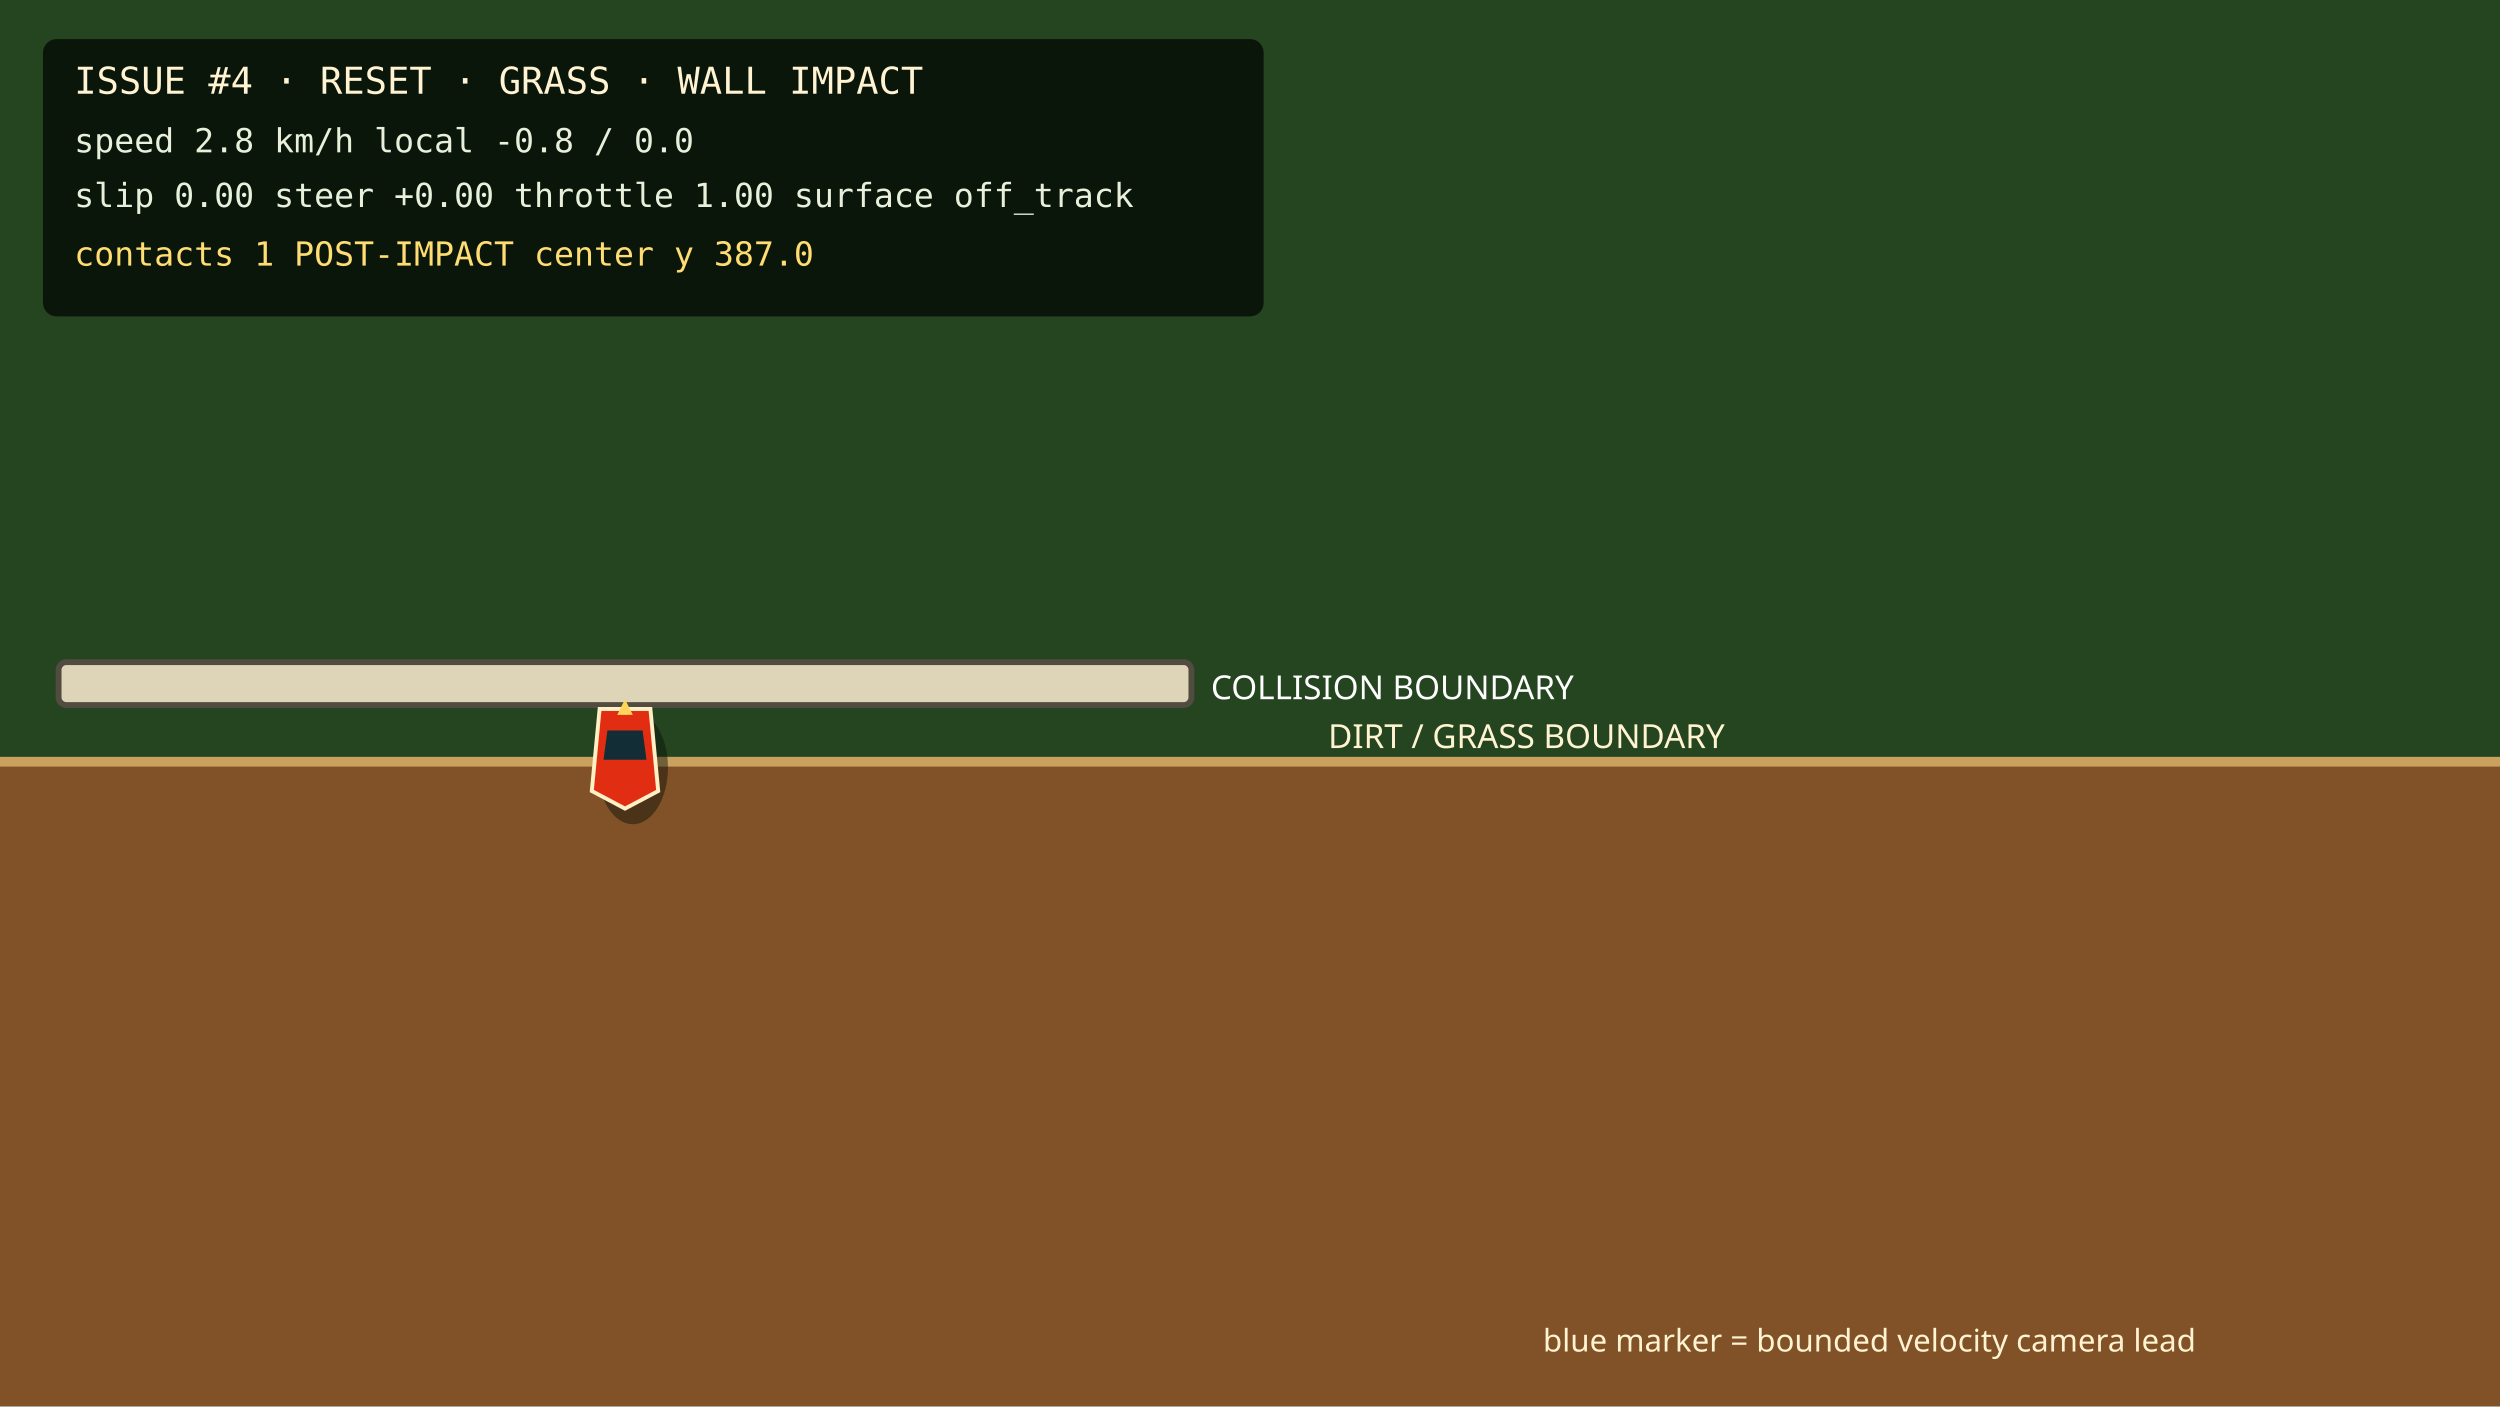
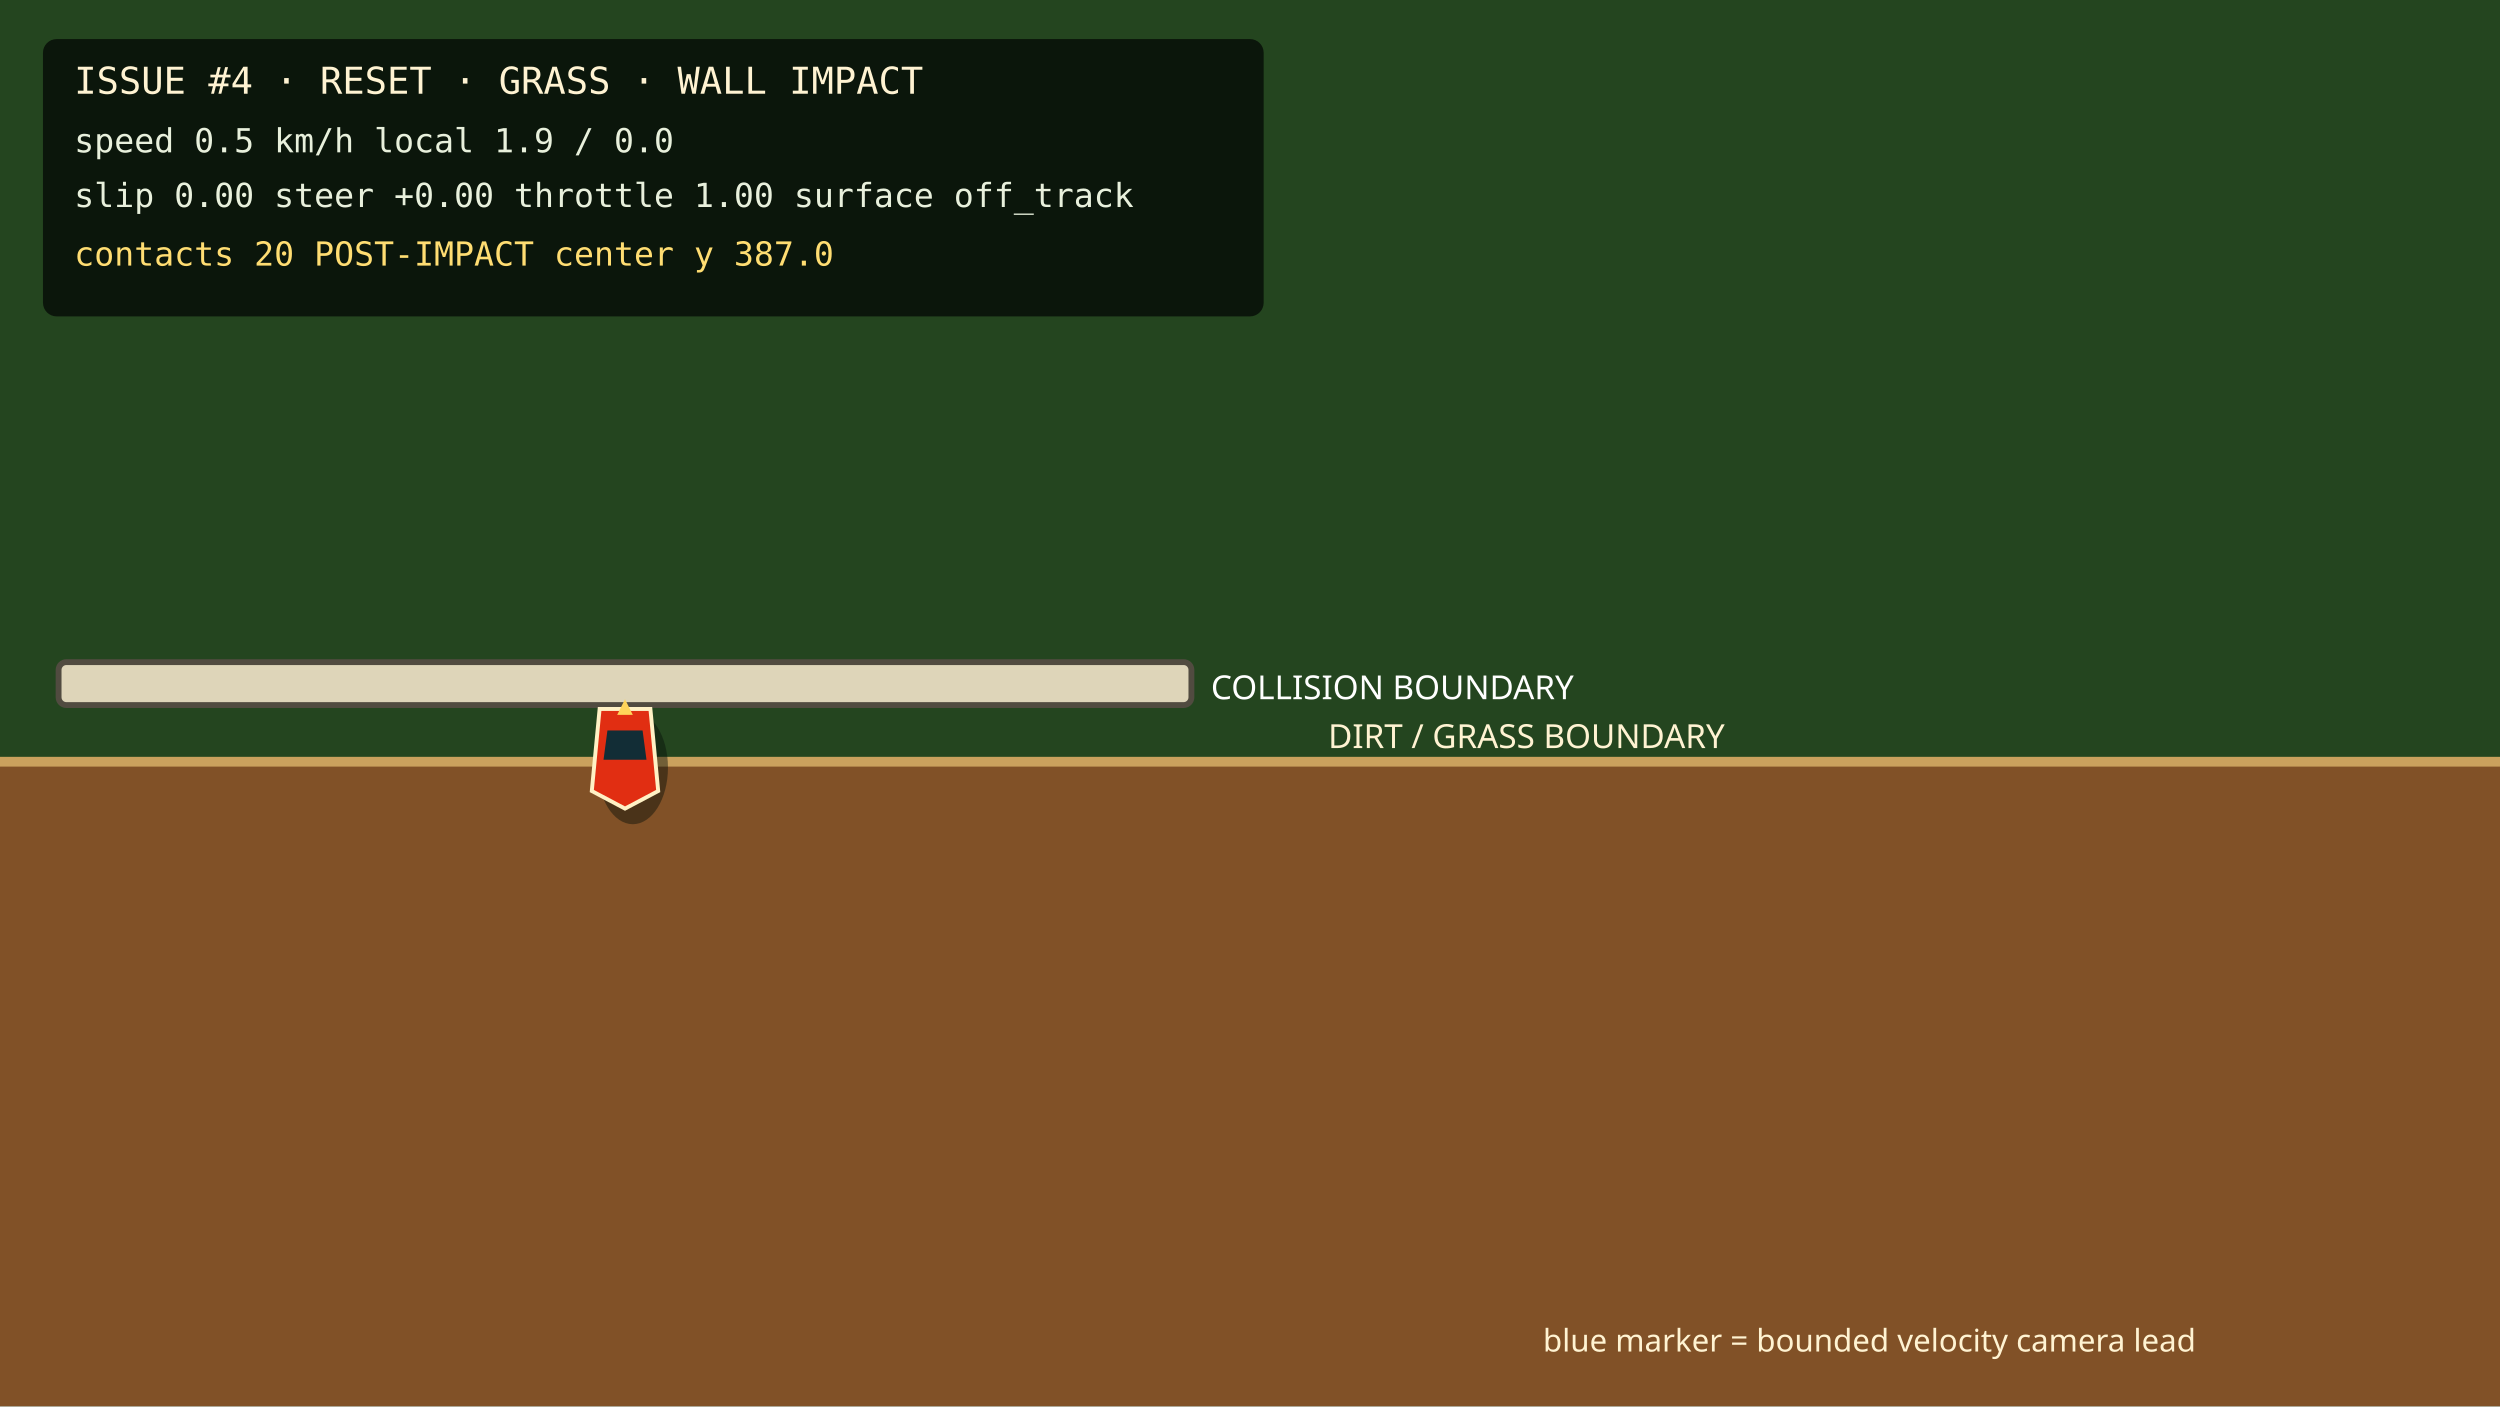
<svg xmlns="http://www.w3.org/2000/svg" width="1280" height="720" viewBox="0 0 1280 720">
  <rect width="1280" height="720" fill="#24451f" />
  <rect y="390" width="1280" height="330" fill="#815127" />
  <line x1="0" y1="390" x2="1280" y2="390" stroke="#caa15d" stroke-width="5" />
  <text x="680" y="383" fill="#fff3d2" font-family="sans-serif" font-size="17">DIRT / GRASS BOUNDARY</text>
  <rect x="30" y="339" width="580" height="22" rx="4" fill="#ded5b9" stroke="#514b40" stroke-width="3" />
  <text x="620" y="358" fill="#fff" font-family="sans-serif" font-size="17">COLLISION BOUNDARY</text>
-   <polyline points="320.0,430.0 320.0,430.0 320.0,430.0 320.0,430.0 320.0,430.0 320.0,430.0 320.0,429.9 320.0,429.9 320.0,429.9 320.0,429.8 320.0,429.8 320.0,429.8 320.0,429.7 320.0,429.7 320.0,429.6 320.0,429.6 320.0,429.5 320.0,429.4 320.0,429.4 320.0,429.3 320.0,429.2 320.0,429.1 320.0,429.1 320.0,429.0 320.0,428.9 320.0,428.8 320.0,428.7 320.0,428.6 320.0,428.5 320.0,428.4 320.0,428.2 320.0,428.1 320.0,428.0 320.0,427.9 320.0,427.8 320.0,427.6 320.0,427.5 320.0,427.4 320.0,427.2 320.0,427.1 320.0,426.9 320.0,426.8 320.0,426.6 320.0,426.5 320.0,426.3 320.0,426.1 320.0,426.0 320.0,425.8 320.0,425.6 320.0,425.5 320.0,425.3 320.0,425.1 320.0,424.9 320.0,424.7 320.0,424.5 320.0,424.3 320.0,424.2 320.0,424.0 320.0,423.8 320.0,423.6 320.0,423.3 320.0,423.1 320.0,422.9 320.0,422.7 320.0,422.5 320.0,422.3 320.0,422.1 320.0,421.8 320.0,421.6 320.0,421.4 320.0,421.1 320.0,420.9 320.0,420.7 320.0,420.4 320.0,420.2 320.0,420.0 320.0,419.7 320.0,419.5 320.0,419.2 320.0,419.0 320.0,418.7 320.0,418.5 320.0,418.2 320.0,417.9 320.0,417.7 320.0,417.4 320.0,417.1 320.0,416.9 320.0,416.6 320.0,416.3 320.0,416.1 320.0,415.8 320.0,415.5 320.0,415.2 320.0,414.9 320.0,414.7 320.0,414.4 320.0,414.1 320.0,413.8 320.0,413.5 320.0,413.2 320.0,412.9 320.0,412.6 320.0,412.3 320.0,412.0 320.0,411.7 320.0,411.4 320.0,411.1 320.0,410.8 320.0,410.5 320.0,410.2 320.0,409.9 320.0,409.6 320.0,409.3 320.0,409.0 320.0,408.7 320.0,408.3 320.0,408.0 320.0,407.7 320.0,407.4 320.0,407.1 320.0,406.7 320.0,406.4 320.0,406.1 320.0,405.8 320.0,405.4 320.0,405.1 320.0,404.8 320.0,404.5 320.0,404.1 320.0,403.8 320.0,403.5 320.0,403.1 320.0,402.8 320.0,402.4 320.0,402.1 320.0,401.8 320.0,401.4 320.0,401.1 320.0,400.7 320.0,400.4 320.0,400.1 320.0,399.7 320.0,399.4 320.0,399.0 320.0,398.7 320.0,398.3 320.0,398.0 320.0,397.6 320.0,397.3 320.0,396.9 320.0,396.6 320.0,396.2 320.0,395.8 320.0,395.5 320.0,395.1 320.0,394.8 320.0,394.4 320.0,394.1 320.0,393.7 320.0,393.3 320.0,393.0 320.0,392.6 320.0,392.2 320.0,391.9 320.0,391.5 320.0,391.1 320.0,390.8 320.0,390.4 320.0,390.0 320.0,389.7 320.0,389.3 320.0,389.0 320.0,388.6 320.0,388.3 320.0,387.9 320.0,387.6 320.0,387.3 320.0,387.0 320.0,387.0 " fill="none" stroke="#20150d" stroke-opacity="0.00" stroke-width="7" stroke-linecap="round" stroke-linejoin="round" />
-   <line x1="320.0" y1="387.0" x2="320.0" y2="387.3" stroke="#68d4ff" stroke-width="3" stroke-dasharray="8 6" />
-   <circle cx="320.0" cy="387.3" r="7" fill="#68d4ff" />
+   <polyline points="320.0,430.0 320.0,430.0 320.0,429.9 320.0,429.8 320.0,429.7 320.0,429.5 320.0,429.2 320.0,428.9 320.0,428.5 320.0,428.1 320.0,427.6 320.0,427.1 320.0,426.5 320.0,425.8 320.0,425.1 320.0,424.4 320.0,423.6 320.0,422.8 320.0,421.9 320.0,420.9 320.0,419.9 320.0,418.8 320.0,417.7 320.0,416.6 320.0,415.4 320.0,414.1 320.0,412.8 320.0,411.4 320.0,410.0 320.0,408.5 320.0,407.0 320.0,405.4 320.0,403.8 320.0,402.1 320.0,400.4 320.0,398.6 320.0,396.8 320.0,394.9 320.0,393.0 320.0,391.0 320.0,389.0 320.0,387.0 320.0,387.1 320.0,387.1 320.0,387.2 320.0,387.2 320.0,387.1 320.0,387.1 320.0,387.0 320.0,387.0 320.0,387.0 320.0,387.0 320.0,387.0 320.0,387.0 320.0,387.0 320.0,387.0 320.0,387.0 320.0,387.0 320.0,387.0 320.0,387.0 320.0,387.0 320.0,387.0 320.0,387.0 320.0,387.0 320.0,387.0 320.0,387.0 320.0,387.0 320.0,387.0 320.0,387.0 320.0,387.0 320.0,387.0 320.0,387.0 320.0,387.0 320.0,387.0 320.0,387.0 320.0,387.0 320.0,387.0 320.0,387.0 320.0,387.0 320.0,387.0 320.0,387.0 320.0,387.0 320.0,387.0 320.0,387.0 320.0,387.0 320.0,387.0 320.0,387.0 320.0,387.0 320.0,387.0 320.0,387.0 320.0,387.0 320.0,387.0 320.0,387.0 320.0,387.0 320.0,387.0 320.0,387.0 320.0,387.0 320.0,387.0 320.0,387.0 320.0,387.0 320.0,387.0 320.0,387.0 320.0,387.0 320.0,387.0 320.0,387.0 320.0,387.0 320.0,387.0 320.0,387.0 320.0,387.0 320.0,387.0 320.0,387.0 320.0,387.0 320.0,387.0 320.0,387.0 320.0,387.0 320.0,387.0 320.0,387.0 320.0,387.0 320.0,387.0 320.0,387.0 320.0,387.0 320.0,387.0 320.0,387.0 320.0,387.0 320.0,387.0 320.0,387.0 320.0,387.0 320.0,387.0 320.0,387.0 320.0,387.0 320.0,387.0 320.0,387.0 320.0,387.0 320.0,387.0 320.0,387.0 320.0,387.0 320.0,387.0 320.0,387.0 320.0,387.0 320.0,387.0 320.0,387.0 320.0,387.0 320.0,387.0 320.0,387.0 320.0,387.0 320.0,387.0 320.0,387.0 320.0,387.0 320.0,387.0 320.0,387.0 320.0,387.0 320.0,387.0 320.0,387.0 320.0,387.0 320.0,387.0 320.0,387.0 320.0,387.0 320.0,387.0 320.0,387.0 320.0,387.0 320.0,387.0 320.0,387.0 320.0,387.0 320.0,387.0 320.0,387.0 320.0,387.0 320.0,387.0 320.0,387.0 320.0,387.0 320.0,387.0 320.0,387.0 320.0,387.0 320.0,387.0 320.0,387.0 320.0,387.0 320.0,387.0 320.0,387.0 320.0,387.0 320.0,387.0 320.0,387.0 " fill="none" stroke="#20150d" stroke-opacity="0.00" stroke-width="7" stroke-linecap="round" stroke-linejoin="round" />
+   <line x1="320.0" y1="387.0" x2="320.0" y2="386.3" stroke="#68d4ff" stroke-width="3" stroke-dasharray="8 6" />
+   <circle cx="320.0" cy="386.3" r="7" fill="#68d4ff" />
  <g transform="translate(320.0 387.0) rotate(0.0)">
    <ellipse cx="4" cy="6" rx="18" ry="29" fill="#071009" opacity="0.45" />
    <path d="M -13 -24 L 13 -24 L 17 18 L 0 27 L -17 18 Z" fill="#e12e12" stroke="#fff1c5" stroke-width="2" />
    <path d="M -9 -13 L 9 -13 L 11 2 L -11 2 Z" fill="#122d36" />
    <path d="M -4 -21 L 4 -21 L 0 -29 Z" fill="#ffd45a" />
  </g>
  <rect x="22" y="20" width="625" height="142" rx="7" fill="#081008" opacity="0.88" />
  <text x="38" y="48" fill="#fff3d2" font-family="monospace" font-size="19">ISSUE #4 · RESET · GRASS · WALL IMPACT</text>
-   <text x="38" y="78" fill="#e8f0dc" font-family="monospace" font-size="17">speed   2.8 km/h   local  -0.8 /   0.0</text>
+   <text x="38" y="78" fill="#e8f0dc" font-family="monospace" font-size="17">speed   0.5 km/h   local   1.9 /   0.0</text>
  <text x="38" y="106" fill="#e8f0dc" font-family="monospace" font-size="17">slip 0.00   steer +0.00   throttle 1.00   surface off_track</text>
-   <text x="38" y="136" fill="#ffdd72" font-family="monospace" font-size="17">contacts 1   POST-IMPACT   center y 387.0</text>
+   <text x="38" y="136" fill="#ffdd72" font-family="monospace" font-size="17">contacts 20   POST-IMPACT   center y 387.0</text>
  <text x="790" y="692" fill="#fff3d2" font-family="sans-serif" font-size="16">blue marker = bounded velocity camera lead</text>
</svg>
